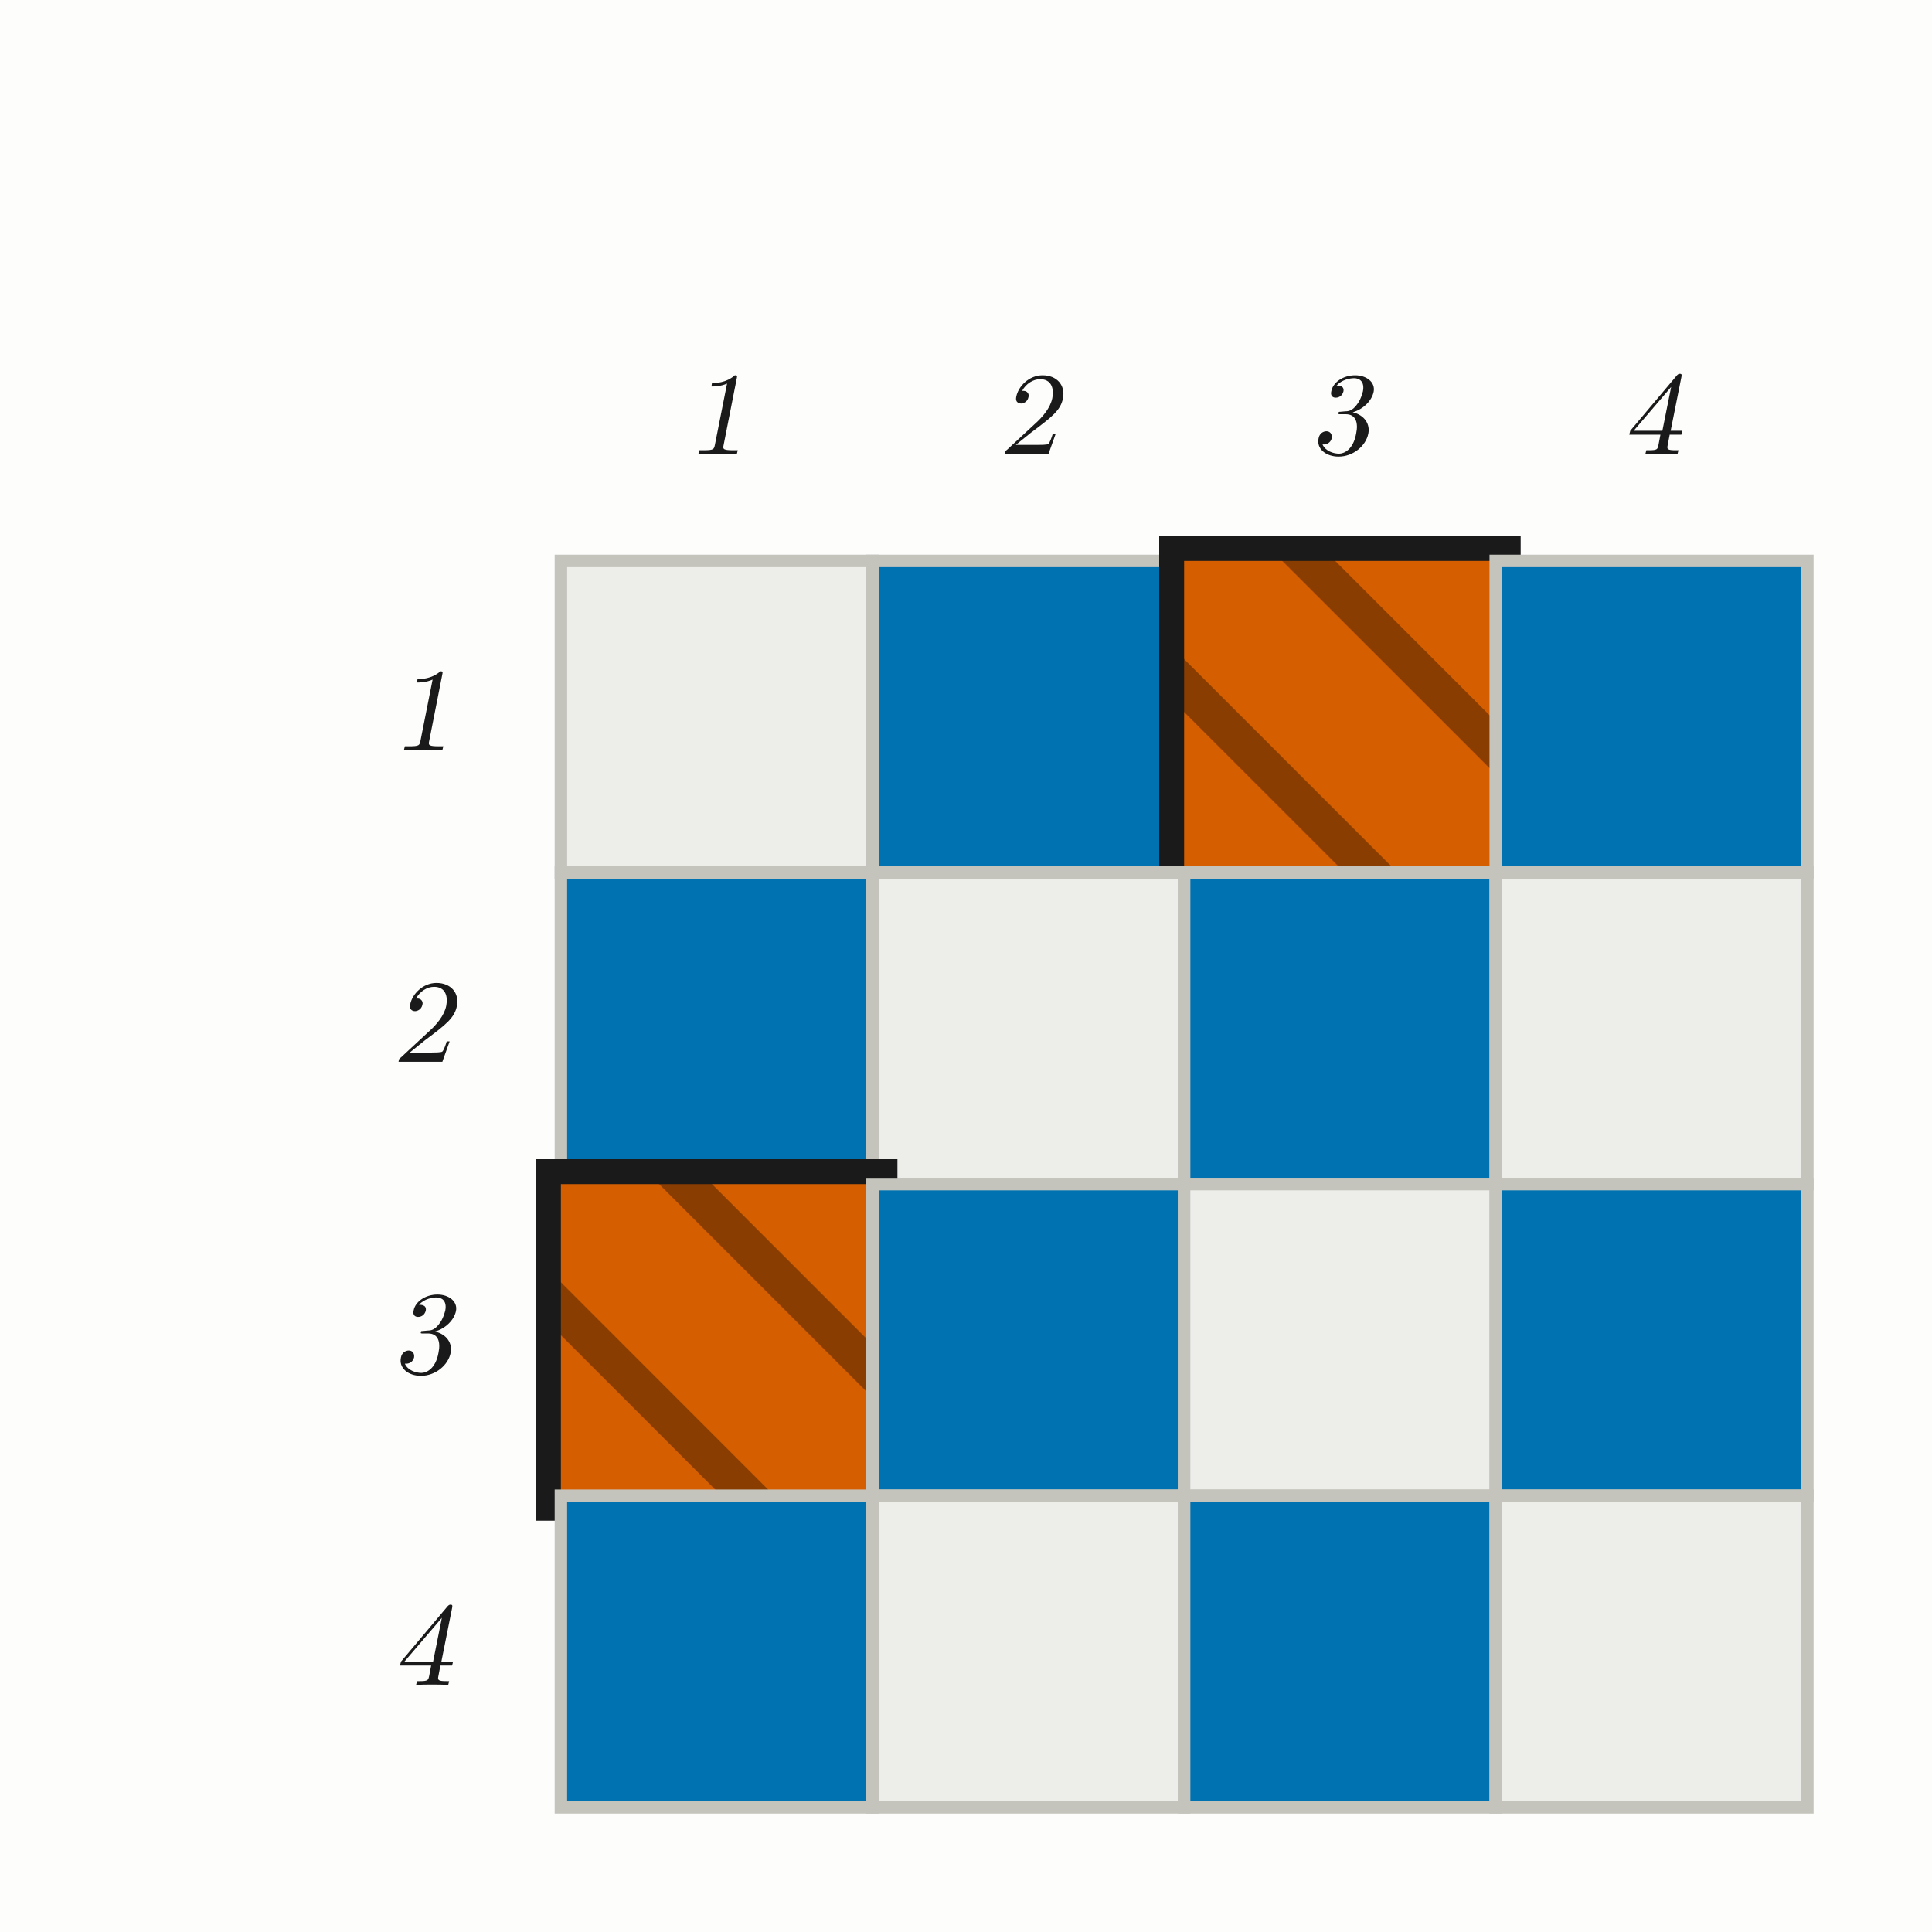
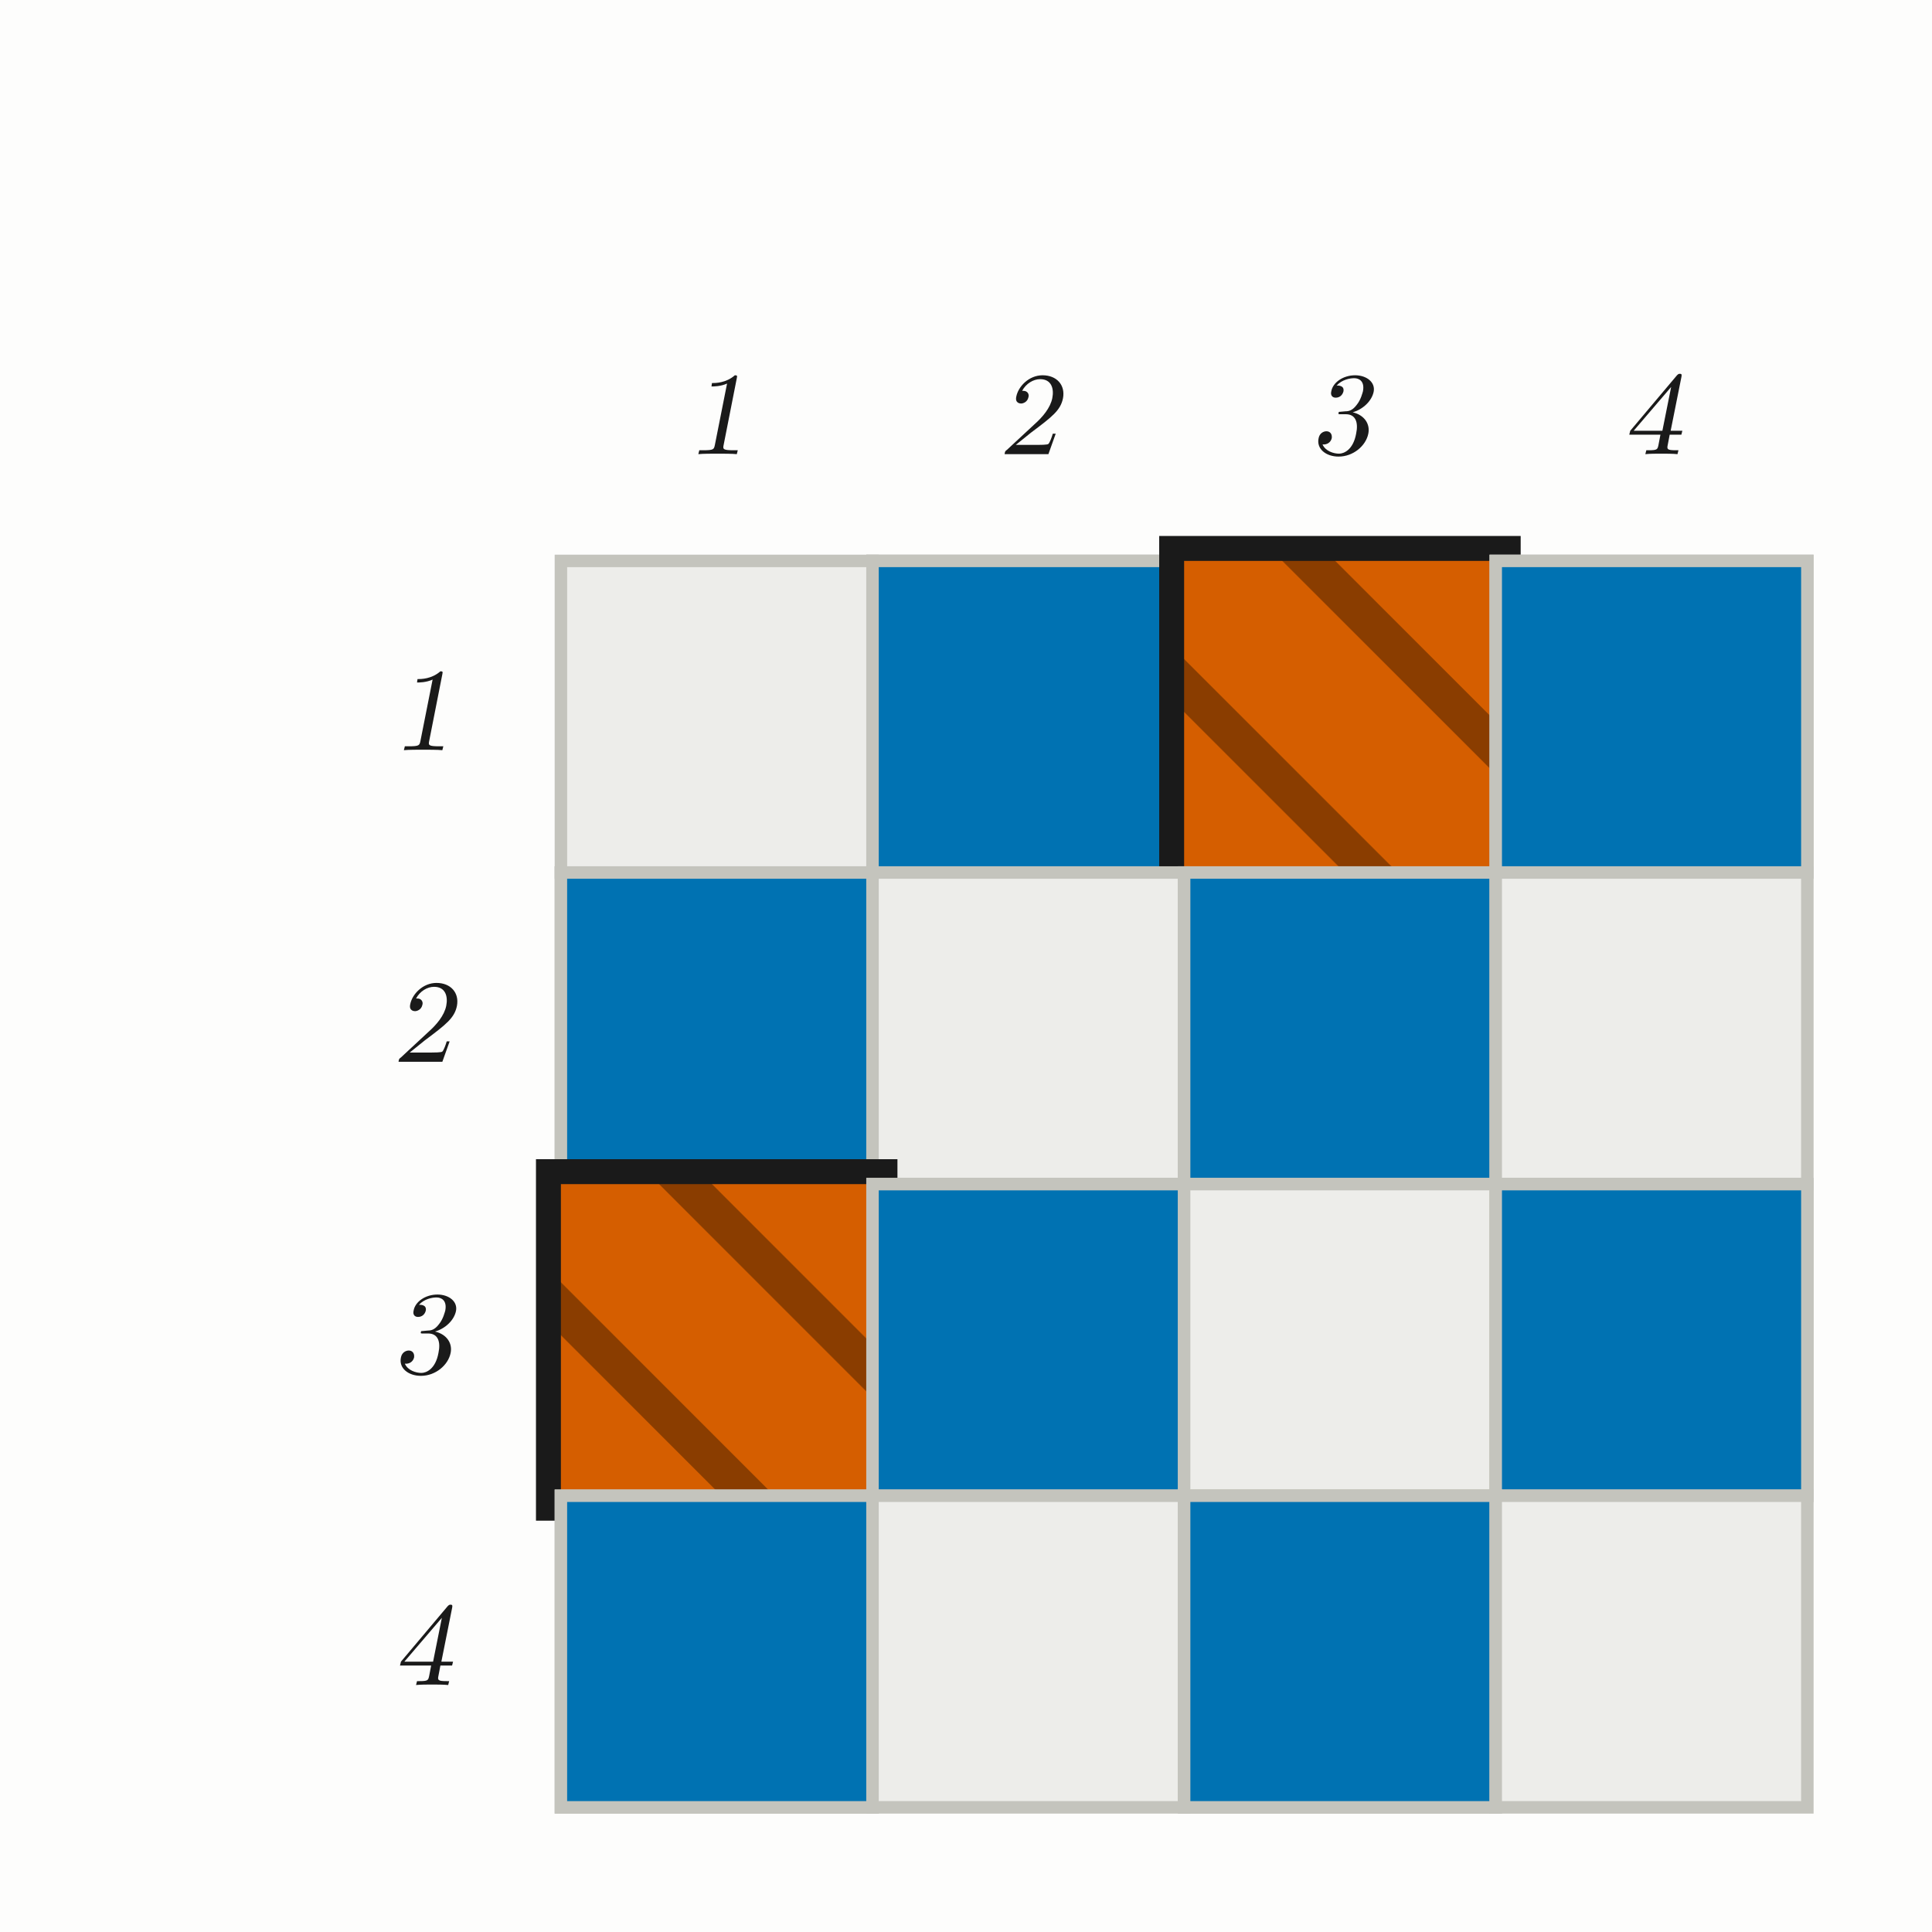
<svg xmlns="http://www.w3.org/2000/svg" viewBox="-18 -18 62 62">
  <rect fill="#FDFDFC" height="62" width="62" x="-18" y="-18" />
  <defs>
    <pattern height="8" id="cv-pat-1" patternUnits="userSpaceOnUse" width="8">
      <rect fill="#0072B2" height="8" width="8" />
    </pattern>
    <pattern height="8" id="cv-pat-2" patternUnits="userSpaceOnUse" width="8">
      <rect fill="#9ED9F5" height="8" width="8" />
      <line stroke="#3E8BB5" stroke-width="1.2" x1="0" x2="8" y1="8" y2="0" />
      <line stroke="#3E8BB5" stroke-width="1.2" x1="-1" x2="1" y1="1" y2="-1" />
      <line stroke="#3E8BB5" stroke-width="1.2" x1="7" x2="9" y1="9" y2="7" />
    </pattern>
    <pattern height="8" id="cv-pat-3" patternUnits="userSpaceOnUse" width="8">
      <rect fill="#D55E00" height="8" width="8" />
      <line stroke="#8A3D00" stroke-width="1.2" x1="0" x2="8" y1="0" y2="8" />
      <line stroke="#8A3D00" stroke-width="1.2" x1="-1" x2="1" y1="7" y2="9" />
      <line stroke="#8A3D00" stroke-width="1.2" x1="7" x2="9" y1="-1" y2="1" />
    </pattern>
    <pattern height="8" id="cv-pat-4" patternUnits="userSpaceOnUse" width="8">
      <rect fill="#009E73" height="8" width="8" />
      <circle cx="4" cy="4" fill="#006147" r="1.4" />
    </pattern>
    <pattern height="8" id="cv-pat-5" patternUnits="userSpaceOnUse" width="8">
      <rect fill="#E69F00" height="8" width="8" />
      <line stroke="#9A6B00" stroke-width="1.2" x1="0" x2="8" y1="4" y2="4" />
      <line stroke="#9A6B00" stroke-width="1.2" x1="4" x2="4" y1="0" y2="8" />
    </pattern>
    <pattern height="8" id="cv-pat-6" patternUnits="userSpaceOnUse" width="8">
      <rect fill="#CC79A7" height="8" width="8" />
      <line stroke="#8A4E70" stroke-width="1.2" x1="0" x2="8" y1="4" y2="4" />
    </pattern>
    <pattern height="8" id="cv-pat-7" patternUnits="userSpaceOnUse" width="8">
      <rect fill="#F0E442" height="8" width="8" />
      <line stroke="#9C9400" stroke-width="1.2" x1="4" x2="4" y1="0" y2="8" />
    </pattern>
    <pattern height="8" id="cv-pat-8" patternUnits="userSpaceOnUse" width="8">
      <rect fill="#3A3A3A" height="8" width="8" />
      <line stroke="#000000" stroke-width="1.2" x1="0" x2="8" y1="0" y2="8" />
      <line stroke="#000000" stroke-width="1.2" x1="0" x2="8" y1="8" y2="0" />
    </pattern>
  </defs>
  <g class="cv-matrix">
    <text dominant-baseline="middle" fill="#1A1A1A" font-family="'KaTeX_Main', 'Latin Modern Math', serif" font-size="3.8" font-style="italic" text-anchor="middle" x="5" y="-4.5">1</text>
    <text dominant-baseline="middle" fill="#1A1A1A" font-family="'KaTeX_Main', 'Latin Modern Math', serif" font-size="3.8" font-style="italic" text-anchor="end" x="-3.5" y="5">1</text>
    <text dominant-baseline="middle" fill="#1A1A1A" font-family="'KaTeX_Main', 'Latin Modern Math', serif" font-size="3.8" font-style="italic" text-anchor="middle" x="15" y="-4.5">2</text>
    <text dominant-baseline="middle" fill="#1A1A1A" font-family="'KaTeX_Main', 'Latin Modern Math', serif" font-size="3.8" font-style="italic" text-anchor="end" x="-3.5" y="15">2</text>
    <text dominant-baseline="middle" fill="#1A1A1A" font-family="'KaTeX_Main', 'Latin Modern Math', serif" font-size="3.8" font-style="italic" text-anchor="middle" x="25" y="-4.5">3</text>
    <text dominant-baseline="middle" fill="#1A1A1A" font-family="'KaTeX_Main', 'Latin Modern Math', serif" font-size="3.8" font-style="italic" text-anchor="end" x="-3.5" y="25">3</text>
    <text dominant-baseline="middle" fill="#1A1A1A" font-family="'KaTeX_Main', 'Latin Modern Math', serif" font-size="3.8" font-style="italic" text-anchor="middle" x="35" y="-4.5">4</text>
    <text dominant-baseline="middle" fill="#1A1A1A" font-family="'KaTeX_Main', 'Latin Modern Math', serif" font-size="3.8" font-style="italic" text-anchor="end" x="-3.5" y="35">4</text>
    <rect fill="#EDEDEA" height="10" stroke="#C4C4BD" stroke-width="0.4" width="10" x="0" y="0" />
+     <rect fill="#EDEDEA" height="10" stroke="#C4C4BD" stroke-width="0.4" width="10" x="10" y="0" />
    <rect data-el="ev1v2" fill="url(#cv-pat-1)" height="10" stroke="#C4C4BD" stroke-width="0.4" width="10" x="10" y="0" />
+     <rect fill="#EDEDEA" height="10" stroke="#C4C4BD" stroke-width="0.4" width="10" x="20" y="0" />
    <rect data-el="ev1v3" fill="url(#cv-pat-3)" height="10" paint-order="stroke" stroke="#1A1A1A" stroke-width="1.6" width="10" x="20" y="0" />
+     <rect fill="#EDEDEA" height="10" stroke="#C4C4BD" stroke-width="0.4" width="10" x="30" y="0" />
    <rect data-el="ev4v1" fill="url(#cv-pat-1)" height="10" stroke="#C4C4BD" stroke-width="0.4" width="10" x="30" y="0" />
+     <rect fill="#EDEDEA" height="10" stroke="#C4C4BD" stroke-width="0.4" width="10" x="0" y="10" />
    <rect data-el="ev1v2" fill="url(#cv-pat-1)" height="10" stroke="#C4C4BD" stroke-width="0.4" width="10" x="0" y="10" />
    <rect fill="#EDEDEA" height="10" stroke="#C4C4BD" stroke-width="0.4" width="10" x="10" y="10" />
+     <rect fill="#EDEDEA" height="10" stroke="#C4C4BD" stroke-width="0.4" width="10" x="20" y="10" />
    <rect data-el="ev2v3" fill="url(#cv-pat-1)" height="10" stroke="#C4C4BD" stroke-width="0.4" width="10" x="20" y="10" />
    <rect fill="#EDEDEA" height="10" stroke="#C4C4BD" stroke-width="0.4" width="10" x="30" y="10" />
+     <rect fill="#EDEDEA" height="10" stroke="#C4C4BD" stroke-width="0.4" width="10" x="0" y="20" />
    <rect data-el="ev1v3" fill="url(#cv-pat-3)" height="10" paint-order="stroke" stroke="#1A1A1A" stroke-width="1.6" width="10" x="0" y="20" />
+     <rect fill="#EDEDEA" height="10" stroke="#C4C4BD" stroke-width="0.4" width="10" x="10" y="20" />
    <rect data-el="ev2v3" fill="url(#cv-pat-1)" height="10" stroke="#C4C4BD" stroke-width="0.4" width="10" x="10" y="20" />
    <rect fill="#EDEDEA" height="10" stroke="#C4C4BD" stroke-width="0.4" width="10" x="20" y="20" />
+     <rect fill="#EDEDEA" height="10" stroke="#C4C4BD" stroke-width="0.4" width="10" x="30" y="20" />
    <rect data-el="ev3v4" fill="url(#cv-pat-1)" height="10" stroke="#C4C4BD" stroke-width="0.4" width="10" x="30" y="20" />
+     <rect fill="#EDEDEA" height="10" stroke="#C4C4BD" stroke-width="0.4" width="10" x="0" y="30" />
    <rect data-el="ev4v1" fill="url(#cv-pat-1)" height="10" stroke="#C4C4BD" stroke-width="0.4" width="10" x="0" y="30" />
    <rect fill="#EDEDEA" height="10" stroke="#C4C4BD" stroke-width="0.4" width="10" x="10" y="30" />
+     <rect fill="#EDEDEA" height="10" stroke="#C4C4BD" stroke-width="0.4" width="10" x="20" y="30" />
    <rect data-el="ev3v4" fill="url(#cv-pat-1)" height="10" stroke="#C4C4BD" stroke-width="0.4" width="10" x="20" y="30" />
    <rect fill="#EDEDEA" height="10" stroke="#C4C4BD" stroke-width="0.4" width="10" x="30" y="30" />
    <rect fill="none" height="10" width="40" x="0" y="0" />
    <rect data-el="v1" fill="none" height="40" width="10" x="0" y="0" />
    <rect fill="none" height="10" width="40" x="0" y="10" />
    <rect data-el="v2" fill="none" height="40" width="10" x="10" y="0" />
    <rect fill="none" height="10" width="40" x="0" y="20" />
    <rect data-el="v3" fill="none" height="40" width="10" x="20" y="0" />
    <rect fill="none" height="10" width="40" x="0" y="30" />
    <rect data-el="v4" fill="none" height="40" width="10" x="30" y="0" />
  </g>
</svg>
